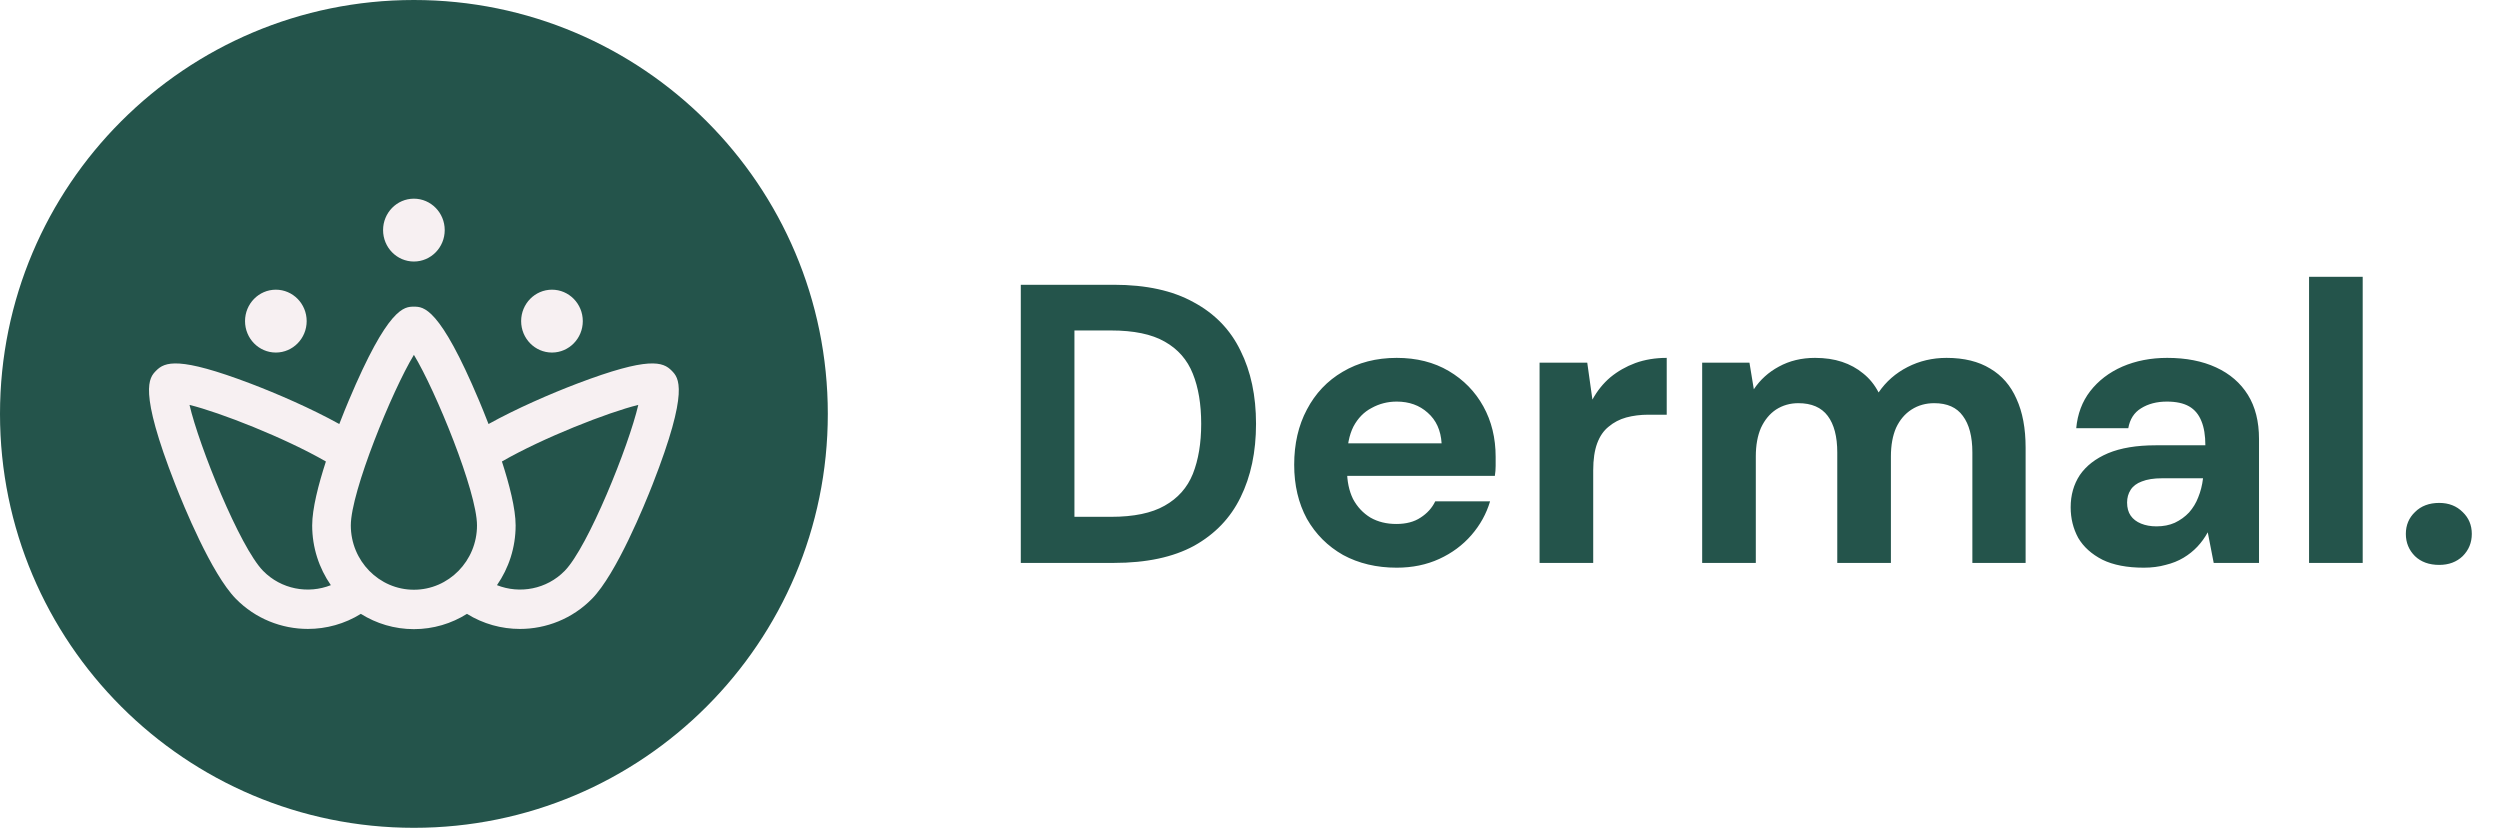
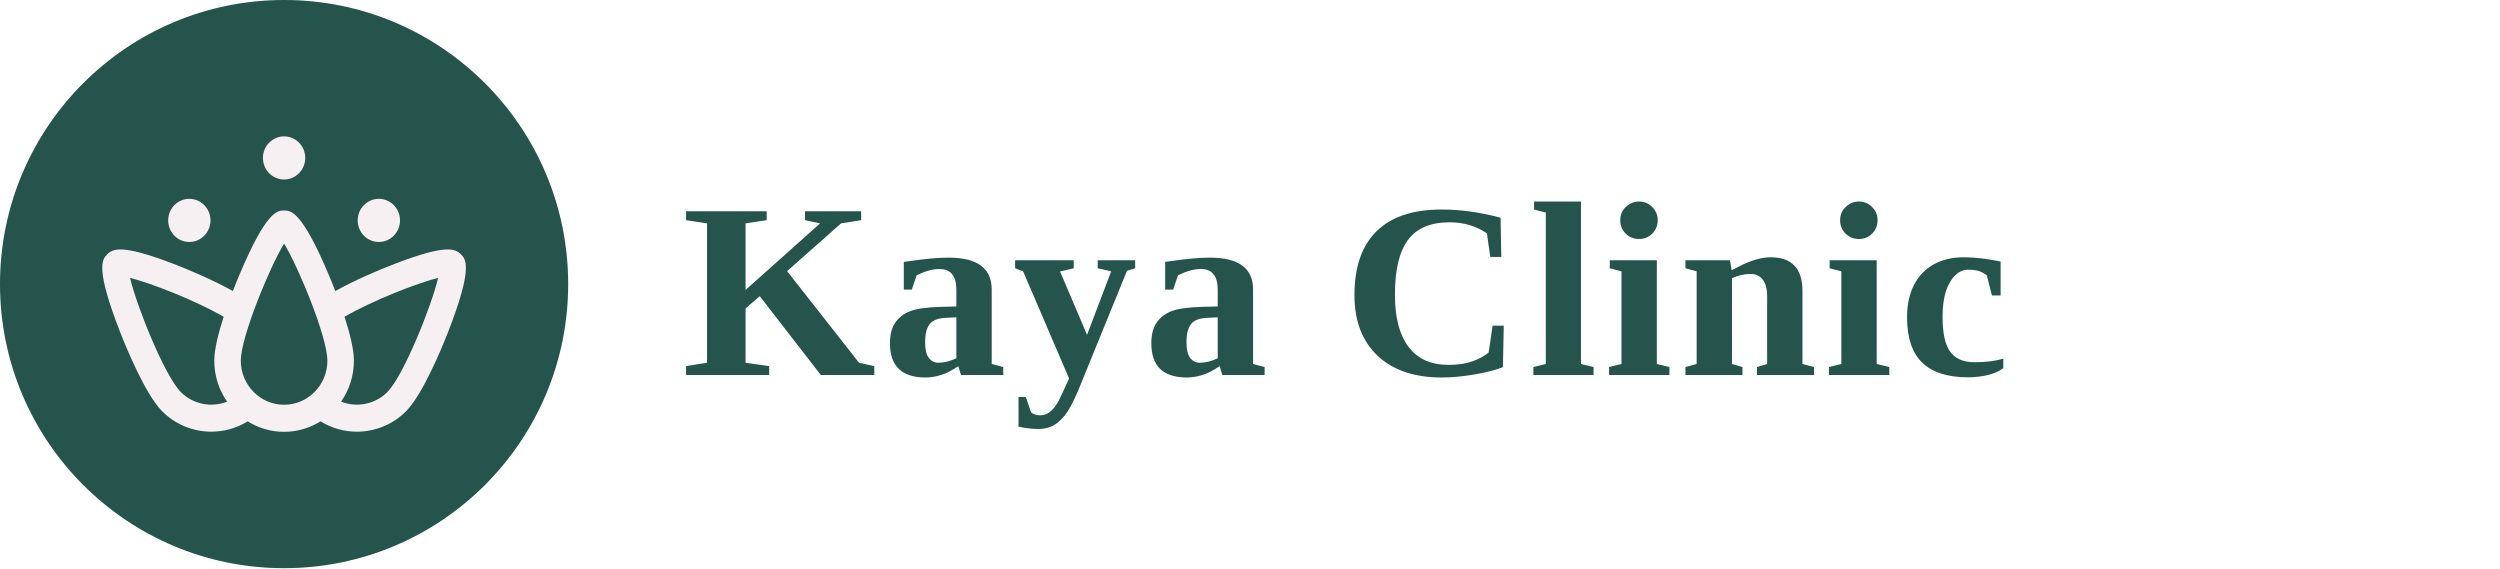
- <svg xmlns="http://www.w3.org/2000/svg" width="151" height="50" viewBox="0 0 151 50" fill="none">
+ <svg xmlns="http://www.w3.org/2000/svg" width="220" height="50" viewBox="0 0 220 50" fill="none">
  <circle cx="25" cy="25" r="25" fill="#24544B" />
  <path d="M40.573 22.392C40.048 21.857 39.215 21.514 34.849 23.174C33.262 23.778 31.188 24.678 29.507 25.611C29.274 25.008 29.069 24.512 28.939 24.203C26.547 18.523 25.578 18.523 25 18.523C24.421 18.523 23.453 18.523 21.061 24.203C20.931 24.512 20.726 25.008 20.493 25.611C18.812 24.678 16.738 23.778 15.151 23.174C10.785 21.514 9.953 21.857 9.427 22.392C9.018 22.809 8.334 23.507 10.581 29.249C11.066 30.49 12.766 34.658 14.244 36.165C15.43 37.374 17.011 37.987 18.596 37.987C19.706 37.987 20.817 37.685 21.795 37.077C22.729 37.662 23.826 38 25 38C26.174 38 27.272 37.662 28.205 37.077C29.183 37.685 30.294 37.988 31.404 37.988C32.989 37.988 34.57 37.374 35.757 36.165C37.234 34.659 38.934 30.491 39.42 29.249C41.666 23.507 40.981 22.809 40.573 22.392ZM15.893 34.482C14.485 33.046 12.021 26.934 11.446 24.456C13.277 24.905 17.212 26.448 19.684 27.874C19.232 29.266 18.856 30.727 18.856 31.734C18.856 33.077 19.274 34.323 19.983 35.344C18.609 35.889 16.982 35.593 15.893 34.482ZM21.189 31.734C21.189 29.701 23.689 23.593 25 21.433C26.311 23.593 28.811 29.701 28.811 31.734C28.811 33.877 27.101 35.62 25 35.62C22.898 35.62 21.189 33.877 21.189 31.734ZM34.106 34.482C33.017 35.593 31.391 35.889 30.017 35.344C30.726 34.323 31.144 33.078 31.144 31.734C31.144 30.727 30.767 29.265 30.316 27.874C32.788 26.448 36.724 24.905 38.553 24.456C37.979 26.934 35.514 33.046 34.106 34.482Z" fill="#F7F0F2" />
  <path d="M24.999 15.796C26.027 15.796 26.861 14.947 26.861 13.898C26.861 12.85 26.027 12 24.999 12C23.971 12 23.138 12.85 23.138 13.898C23.138 14.946 23.971 15.796 24.999 15.796Z" fill="#F7F0F2" />
  <path d="M33.339 21.294C34.367 21.294 35.201 20.444 35.201 19.395C35.201 18.347 34.367 17.497 33.339 17.497C32.311 17.497 31.477 18.347 31.477 19.395C31.477 20.444 32.311 21.294 33.339 21.294Z" fill="#F7F0F2" />
  <path d="M16.661 21.294C17.689 21.294 18.523 20.444 18.523 19.395C18.523 18.347 17.689 17.497 16.661 17.497C15.633 17.497 14.8 18.347 14.8 19.395C14.8 20.444 15.633 21.294 16.661 21.294Z" fill="#F7F0F2" />
-   <path d="M61.656 34V17.2H67.272C69.224 17.2 70.832 17.552 72.096 18.256C73.376 18.944 74.32 19.92 74.928 21.184C75.552 22.432 75.864 23.904 75.864 25.6C75.864 27.296 75.552 28.776 74.928 30.04C74.32 31.288 73.384 32.264 72.12 32.968C70.856 33.656 69.24 34 67.272 34H61.656ZM64.896 31.216H67.104C68.48 31.216 69.56 30.992 70.344 30.544C71.144 30.096 71.712 29.456 72.048 28.624C72.384 27.776 72.552 26.768 72.552 25.6C72.552 24.416 72.384 23.408 72.048 22.576C71.712 21.728 71.144 21.08 70.344 20.632C69.56 20.184 68.48 19.96 67.104 19.96H64.896V31.216ZM84.361 34.288C83.145 34.288 82.065 34.032 81.121 33.52C80.193 32.992 79.465 32.264 78.937 31.336C78.425 30.392 78.169 29.304 78.169 28.072C78.169 26.808 78.425 25.696 78.937 24.736C79.449 23.76 80.169 23 81.097 22.456C82.041 21.896 83.129 21.616 84.361 21.616C85.561 21.616 86.609 21.88 87.505 22.408C88.401 22.936 89.097 23.648 89.593 24.544C90.089 25.44 90.337 26.456 90.337 27.592C90.337 27.752 90.337 27.936 90.337 28.144C90.337 28.336 90.321 28.536 90.289 28.744H80.473V26.776H87.073C87.025 25.992 86.745 25.376 86.233 24.928C85.737 24.48 85.113 24.256 84.361 24.256C83.817 24.256 83.313 24.384 82.849 24.64C82.385 24.88 82.017 25.256 81.745 25.768C81.489 26.28 81.361 26.928 81.361 27.712V28.408C81.361 29.064 81.481 29.64 81.721 30.136C81.977 30.616 82.329 30.992 82.777 31.264C83.225 31.52 83.745 31.648 84.337 31.648C84.929 31.648 85.417 31.52 85.801 31.264C86.201 31.008 86.497 30.68 86.689 30.28H90.001C89.777 31.032 89.401 31.712 88.873 32.32C88.345 32.928 87.697 33.408 86.929 33.76C86.161 34.112 85.305 34.288 84.361 34.288ZM92.99 34V21.904H95.87L96.182 24.136C96.47 23.608 96.83 23.16 97.262 22.792C97.71 22.424 98.214 22.136 98.774 21.928C99.35 21.72 99.982 21.616 100.67 21.616V25.048H99.566C99.086 25.048 98.638 25.104 98.222 25.216C97.822 25.328 97.47 25.512 97.166 25.768C96.862 26.008 96.63 26.344 96.47 26.776C96.31 27.208 96.23 27.752 96.23 28.408V34H92.99ZM102.811 34V21.904H105.667L105.931 23.512C106.315 22.936 106.819 22.48 107.443 22.144C108.083 21.792 108.811 21.616 109.627 21.616C110.235 21.616 110.779 21.696 111.259 21.856C111.739 22.016 112.163 22.248 112.531 22.552C112.915 22.856 113.227 23.24 113.467 23.704C113.915 23.048 114.499 22.536 115.219 22.168C115.939 21.8 116.723 21.616 117.571 21.616C118.627 21.616 119.507 21.832 120.211 22.264C120.915 22.68 121.443 23.288 121.795 24.088C122.163 24.888 122.347 25.872 122.347 27.04V34H119.131V27.328C119.131 26.368 118.939 25.632 118.555 25.12C118.187 24.608 117.611 24.352 116.827 24.352C116.315 24.352 115.859 24.48 115.459 24.736C115.059 24.992 114.747 25.36 114.523 25.84C114.315 26.32 114.211 26.896 114.211 27.568V34H110.971V27.328C110.971 26.368 110.779 25.632 110.395 25.12C110.011 24.608 109.419 24.352 108.619 24.352C108.123 24.352 107.675 24.48 107.275 24.736C106.891 24.992 106.587 25.36 106.363 25.84C106.155 26.32 106.051 26.896 106.051 27.568V34H102.811ZM129.484 34.288C128.476 34.288 127.644 34.128 126.988 33.808C126.332 33.472 125.844 33.032 125.524 32.488C125.22 31.928 125.068 31.312 125.068 30.64C125.068 29.904 125.252 29.256 125.62 28.696C126.004 28.136 126.572 27.696 127.324 27.376C128.092 27.056 129.052 26.896 130.204 26.896H133.204C133.204 26.304 133.124 25.816 132.964 25.432C132.804 25.032 132.556 24.736 132.22 24.544C131.884 24.352 131.436 24.256 130.876 24.256C130.268 24.256 129.748 24.392 129.316 24.664C128.9 24.92 128.644 25.32 128.548 25.864H125.404C125.484 25 125.764 24.256 126.244 23.632C126.74 22.992 127.388 22.496 128.188 22.144C129.004 21.792 129.908 21.616 130.9 21.616C132.036 21.616 133.02 21.808 133.852 22.192C134.684 22.576 135.324 23.128 135.772 23.848C136.22 24.568 136.444 25.456 136.444 26.512V34H133.708L133.348 32.152C133.172 32.472 132.964 32.76 132.724 33.016C132.484 33.272 132.204 33.496 131.884 33.688C131.564 33.88 131.204 34.024 130.804 34.12C130.404 34.232 129.964 34.288 129.484 34.288ZM130.252 31.792C130.668 31.792 131.036 31.72 131.356 31.576C131.692 31.416 131.98 31.208 132.22 30.952C132.46 30.68 132.644 30.376 132.772 30.04C132.916 29.688 133.012 29.312 133.06 28.912V28.888H130.588C130.092 28.888 129.684 28.952 129.364 29.08C129.06 29.192 128.836 29.36 128.692 29.584C128.548 29.808 128.476 30.064 128.476 30.352C128.476 30.672 128.548 30.936 128.692 31.144C128.836 31.352 129.044 31.512 129.316 31.624C129.588 31.736 129.9 31.792 130.252 31.792ZM139.467 34V16.72H142.707V34H139.467ZM147.329 34.12C146.721 34.12 146.233 33.944 145.865 33.592C145.497 33.224 145.313 32.776 145.313 32.248C145.313 31.72 145.497 31.28 145.865 30.928C146.233 30.56 146.721 30.376 147.329 30.376C147.905 30.376 148.377 30.56 148.745 30.928C149.113 31.28 149.297 31.72 149.297 32.248C149.297 32.776 149.113 33.224 148.745 33.592C148.377 33.944 147.905 34.12 147.329 34.12Z" fill="#24544B" />
+   <text x="60" y="33" font-family="Georgia, 'Times New Roman', serif" font-size="22" font-weight="600" fill="#24544B" letter-spacing="0.5">Kaya Clinic</text>
</svg>
